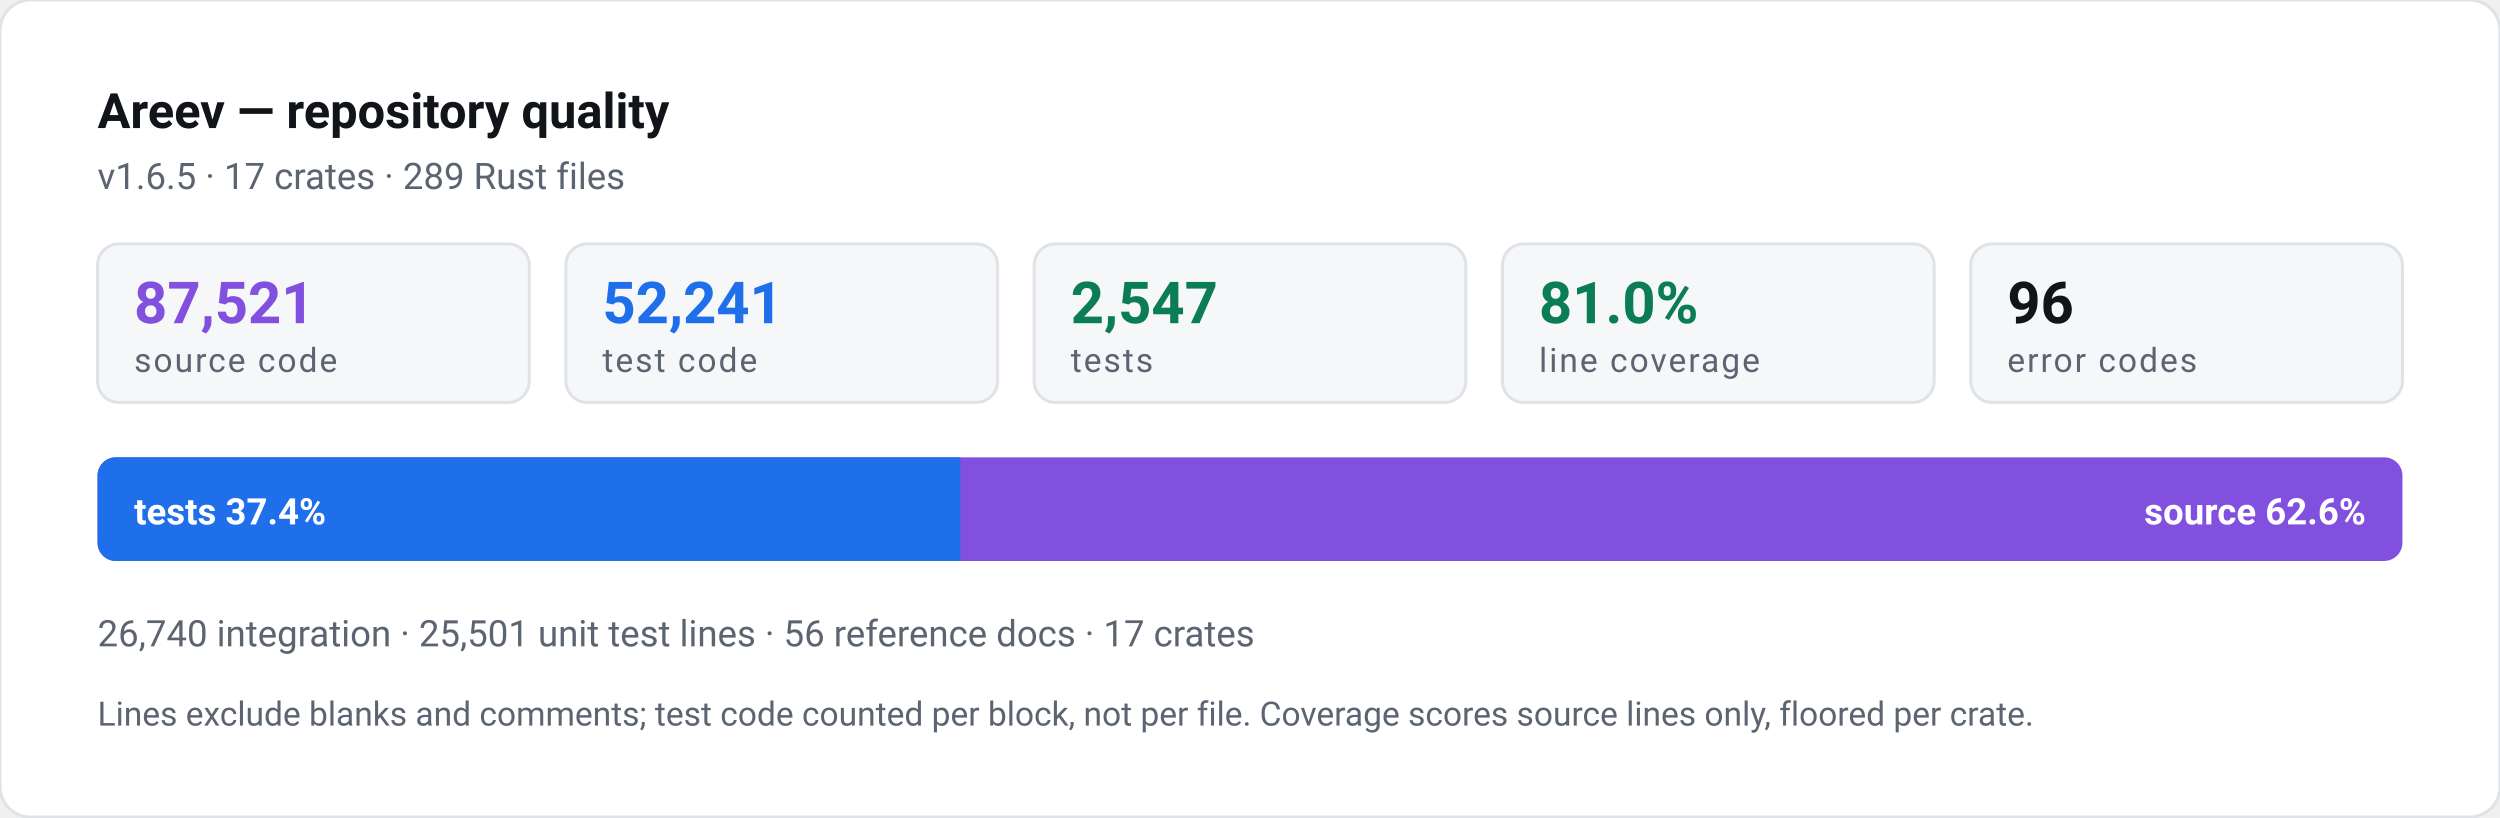
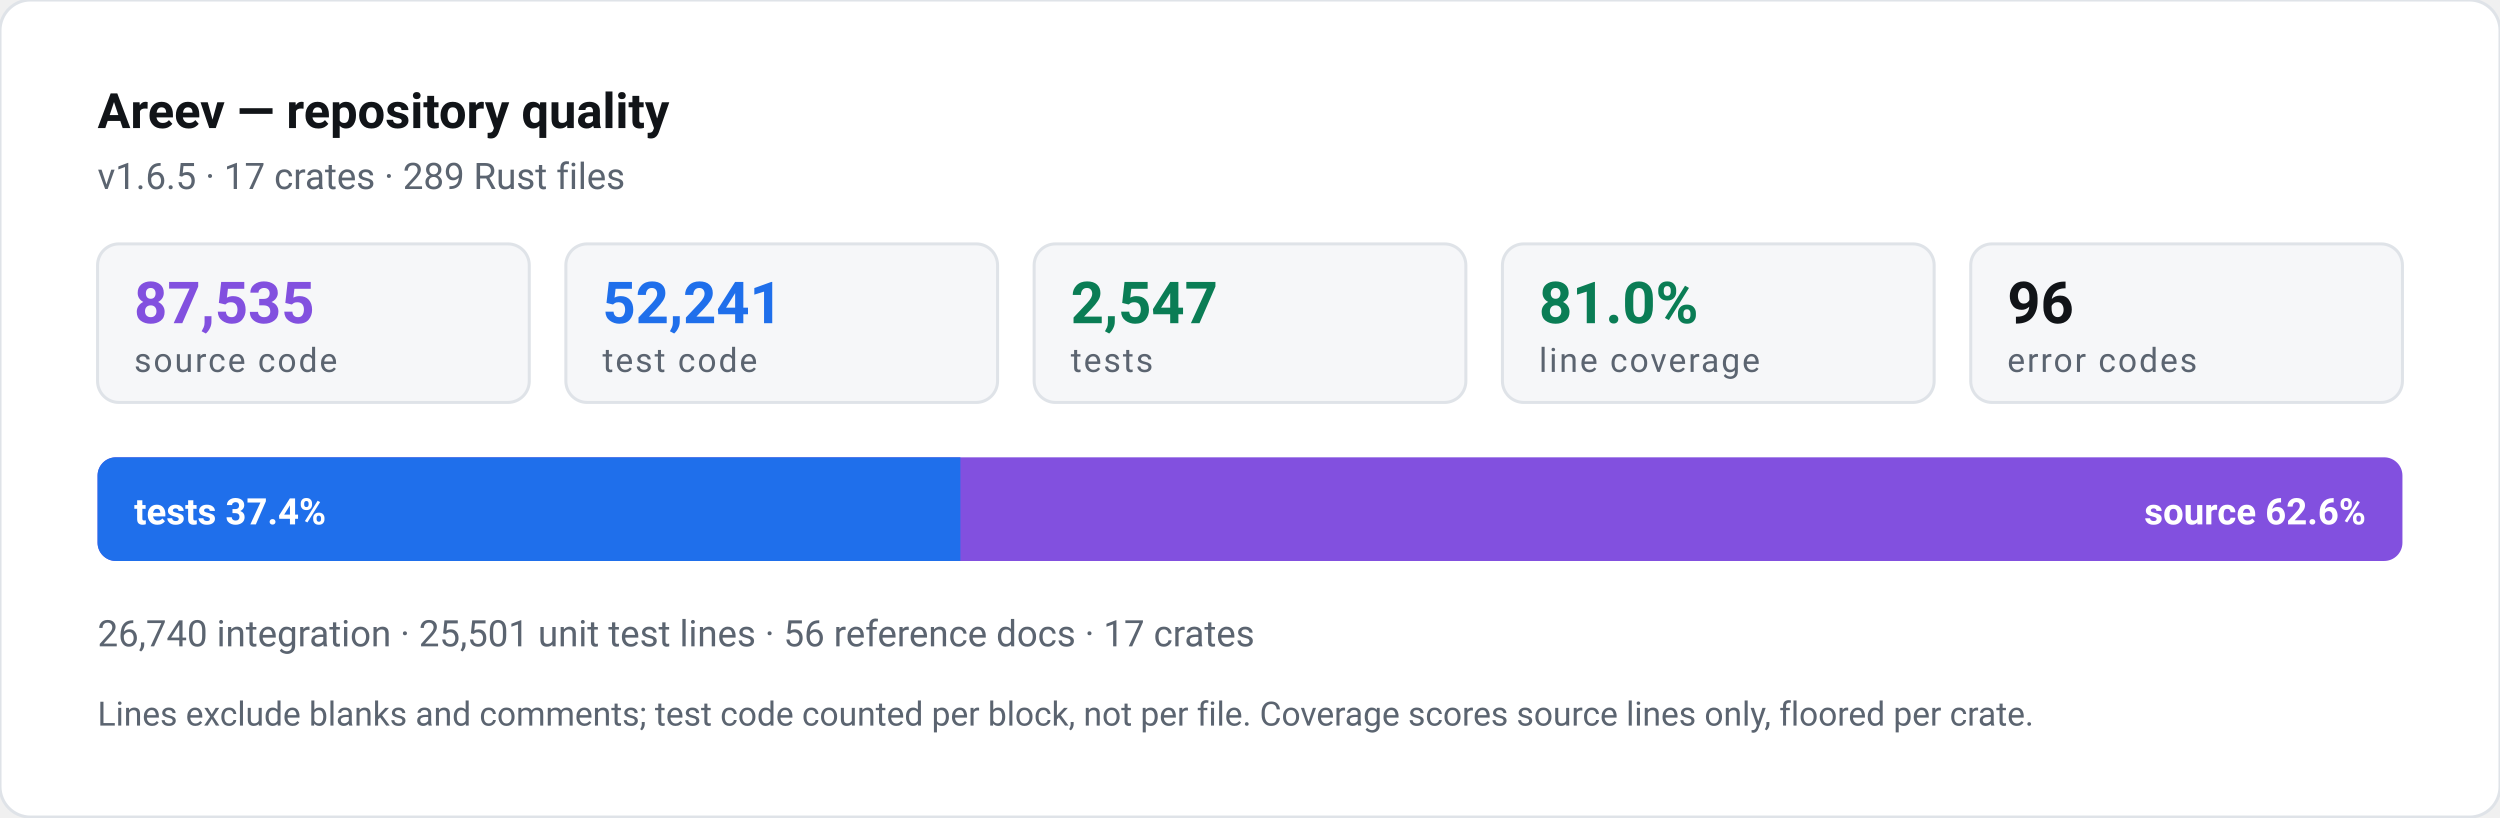
- <svg xmlns="http://www.w3.org/2000/svg" width="820" height="268" viewBox="0 0 820 268" role="img" aria-label="Areev repository quality: 52,241 lines of test code against 87,521 lines of source, 2,547 tests, 81.0% line coverage">
+ <svg xmlns="http://www.w3.org/2000/svg" width="820" height="268" viewBox="0 0 820 268" role="img" aria-label="Areev repository quality: 52,241 lines of test code against 87,535 lines of source, 2,547 tests, 81.0% line coverage">
  <style>text{font-family:ui-sans-serif,-apple-system,"Segoe UI",Roboto,Helvetica,Arial,sans-serif}.n{font-weight:700;font-variant-numeric:tabular-nums}.l{font-size:11px;letter-spacing:.06em;text-transform:uppercase}</style>
  <rect width="820" height="268" rx="10" fill="#ffffff" stroke="#dfe3e8" />
  <text x="32" y="42" class="n" font-size="16" fill="#111418">Areev — repository quality</text>
  <text x="32" y="62" font-size="12" fill="#5b6470">v1.6.5 · 17 crates · 289 Rust files</text>
  <rect x="32.0" y="80" width="141.6" height="52" rx="7" fill="#f6f7f9" stroke="#dfe3e8" />
-   <text x="44.0" y="106" class="n" font-size="19" fill="#8250df">87,521</text>
+   <text x="44.0" y="106" class="n" font-size="19" fill="#8250df">87,535</text>
  <text x="44.0" y="122" class="l" fill="#5b6470">source code</text>
  <rect x="185.6" y="80" width="141.6" height="52" rx="7" fill="#f6f7f9" stroke="#dfe3e8" />
  <text x="197.6" y="106" class="n" font-size="19" fill="#1f6feb">52,241</text>
  <text x="197.6" y="122" class="l" fill="#5b6470">test code</text>
  <rect x="339.2" y="80" width="141.6" height="52" rx="7" fill="#f6f7f9" stroke="#dfe3e8" />
  <text x="351.2" y="106" class="n" font-size="19" fill="#0a7d55">2,547</text>
  <text x="351.2" y="122" class="l" fill="#5b6470">tests</text>
  <rect x="492.8" y="80" width="141.6" height="52" rx="7" fill="#f6f7f9" stroke="#dfe3e8" />
  <text x="504.8" y="106" class="n" font-size="19" fill="#0a7d55">81.0%</text>
  <text x="504.8" y="122" class="l" fill="#5b6470">line coverage</text>
  <rect x="646.4" y="80" width="141.6" height="52" rx="7" fill="#f6f7f9" stroke="#dfe3e8" />
  <text x="658.4" y="106" class="n" font-size="19" fill="#111418">96</text>
  <text x="658.4" y="122" class="l" fill="#5b6470">error codes</text>
  <rect x="32" y="150" width="756" height="34" rx="6" fill="#8250df" />
  <path d="M32 156a6 6 0 0 1 6-6h277v34h-277a6 6 0 0 1-6-6z" fill="#1f6feb" />
  <text x="44" y="172" class="n" font-size="12" fill="#ffffff">tests 37.4%</text>
  <text x="776" y="172" class="n" font-size="12" fill="#ffffff" text-anchor="end">source 62.6%</text>
  <text x="32" y="212" font-size="12" fill="#5b6470">26,740 integration · 25,501 unit test lines · 56 reference docs · 17 crates</text>
  <text x="32" y="238" font-size="11" fill="#5b6470">Lines exclude blanks and comments; test code counted per block, not per file. Coverage scores source lines only, floored per crate.</text>
</svg>
